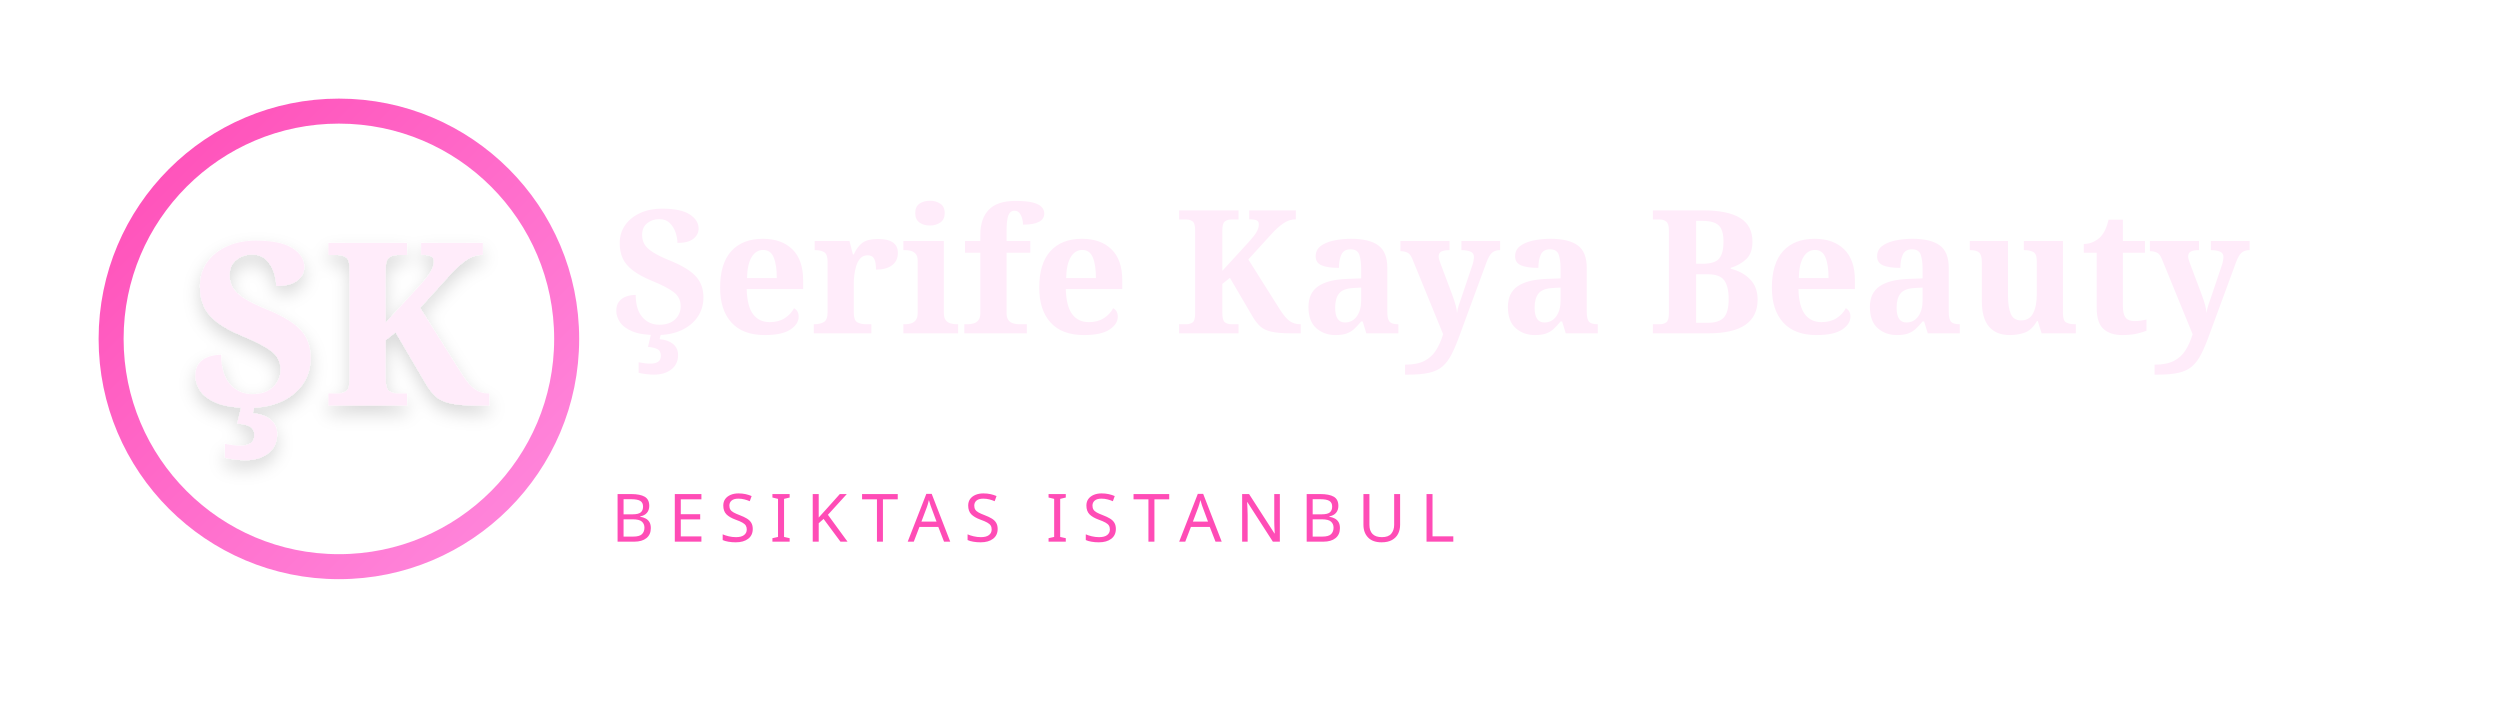
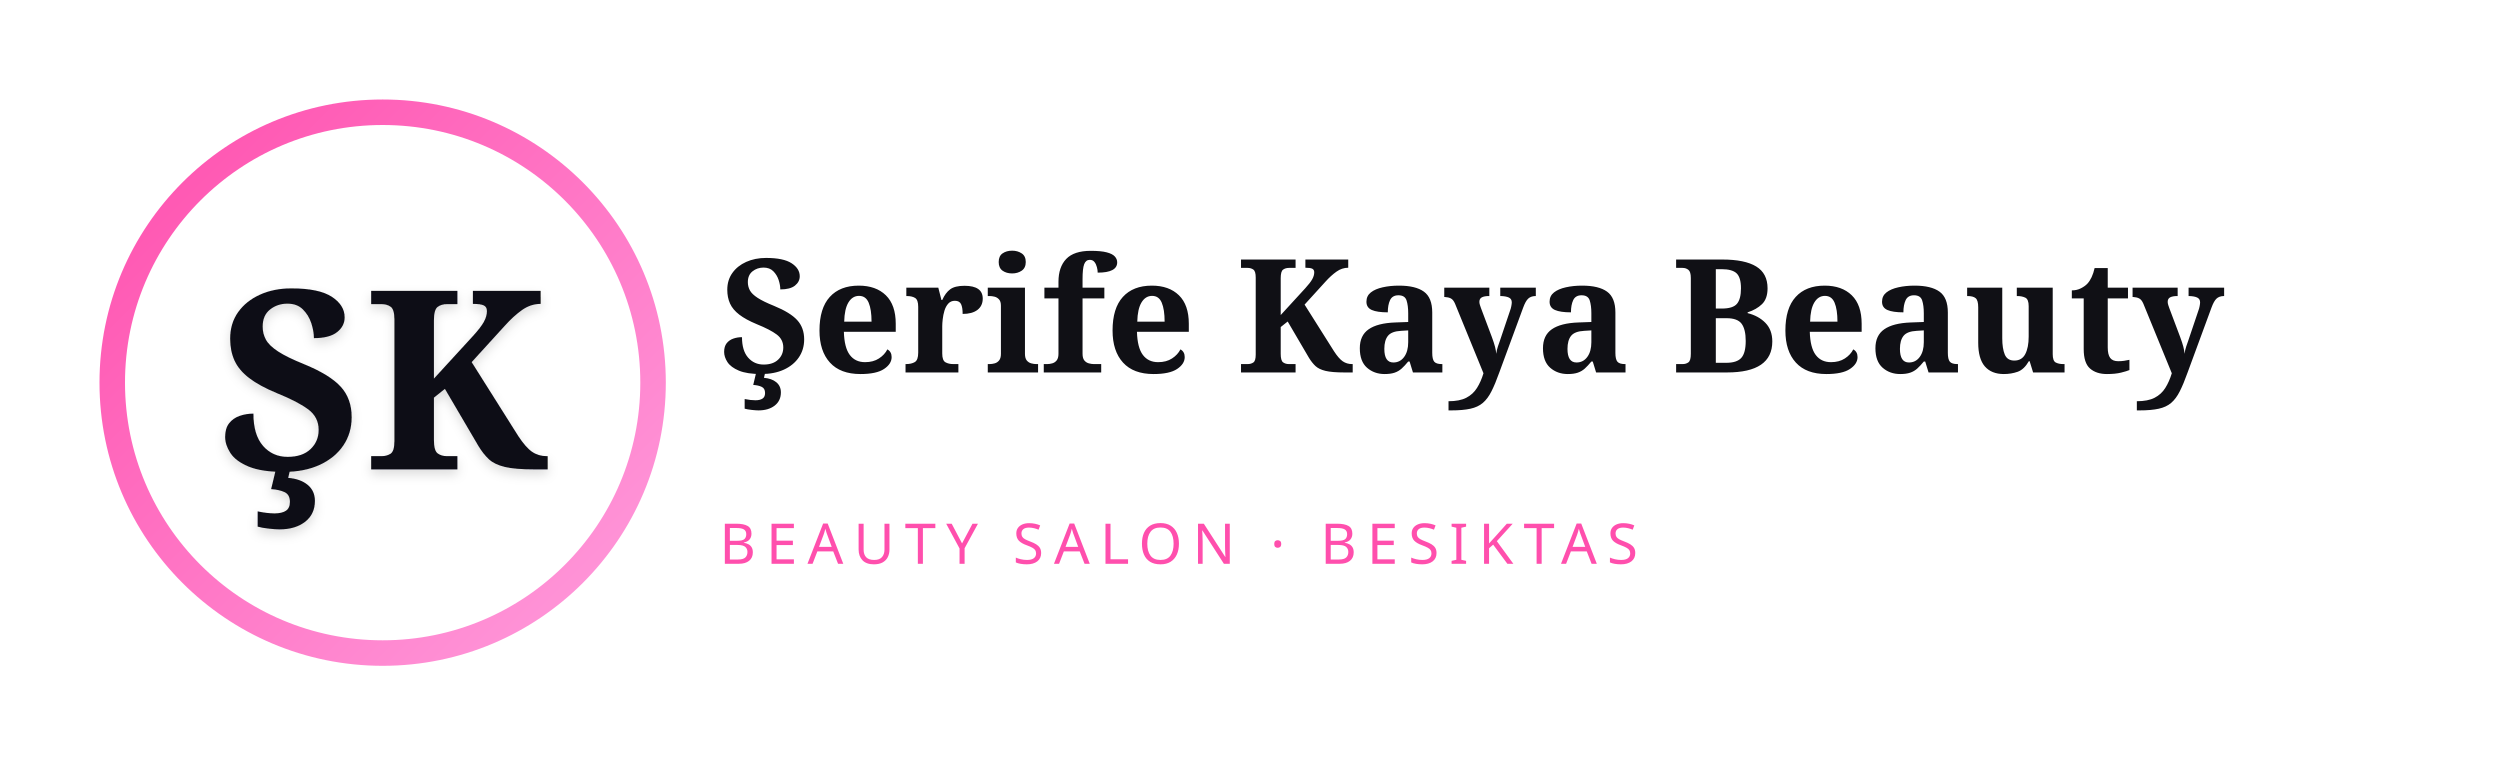
- <svg xmlns="http://www.w3.org/2000/svg" width="900" height="260" viewBox="0 0 900 260" role="img" aria-label="Şerife Kaya Beauty logo">
+ <svg xmlns="http://www.w3.org/2000/svg" width="980" height="300" viewBox="0 0 980 300" role="img" aria-label="Şerife Kaya Beauty logo">
  <defs>
    <linearGradient id="g" x1="0" y1="0" x2="1" y2="1">
-       <stop offset="0%" stop-color="#ff4cb6" />
-       <stop offset="100%" stop-color="#ff8cdf" />
+       <stop offset="0%" stop-color="#ff4fad" />
+       <stop offset="100%" stop-color="#ff9ddd" />
    </linearGradient>
-     <filter id="s" x="-20%" y="-20%" width="140%" height="140%">
-       <feDropShadow dx="0" dy="3" stdDeviation="3" flood-color="#000" flood-opacity="0.15" />
+     <filter id="shadow" x="-30%" y="-30%" width="160%" height="160%">
+       <feDropShadow dx="0" dy="2" stdDeviation="2" flood-color="#000" flood-opacity="0.14" />
    </filter>
  </defs>
-   <rect width="900" height="260" fill="none" />
-   <g transform="translate(30,30)">
-     <circle cx="92" cy="92" r="82" fill="none" stroke="url(#g)" stroke-width="9" />
-     <text x="92" y="116" text-anchor="middle" font-family="'Playfair Display', serif" font-size="82" font-weight="700" fill="#ffecfa" filter="url(#s)">ŞK</text>
+   <rect width="980" height="300" fill="none" />
+   <g transform="translate(24,24)">
+     <circle cx="126" cy="126" r="106" fill="none" stroke="url(#g)" stroke-width="10" />
+     <text x="126" y="160" text-anchor="middle" font-family="'Playfair Display',serif" font-size="98" font-weight="700" fill="#101015" filter="url(#shadow)">ŞK</text>
  </g>
-   <g transform="translate(220,50)">
-     <text x="0" y="70" font-family="'Playfair Display', serif" font-size="62" fill="#ffecfa" font-weight="600">Şerife Kaya Beauty</text>
-     <line x1="0" y1="96" x2="620" y2="96" stroke="url(#g)" stroke-width="4" />
-     <text x="0" y="145" font-family="'Manrope', sans-serif" font-size="24" fill="#ff4cb6" letter-spacing="5">BESIKTAS ISTANBUL</text>
+   <g transform="translate(282,76)">
+     <text x="0" y="70" font-family="'Playfair Display',serif" font-size="62" fill="#101015" font-weight="600">Şerife Kaya Beauty</text>
+     <line x1="0" y1="96" x2="640" y2="96" stroke="url(#g)" stroke-width="4" />
+     <text x="0" y="145" font-family="'Manrope',sans-serif" font-size="22" letter-spacing="4" fill="#ff4fad">BEAUTY SALON · BESIKTAS</text>
  </g>
</svg>
